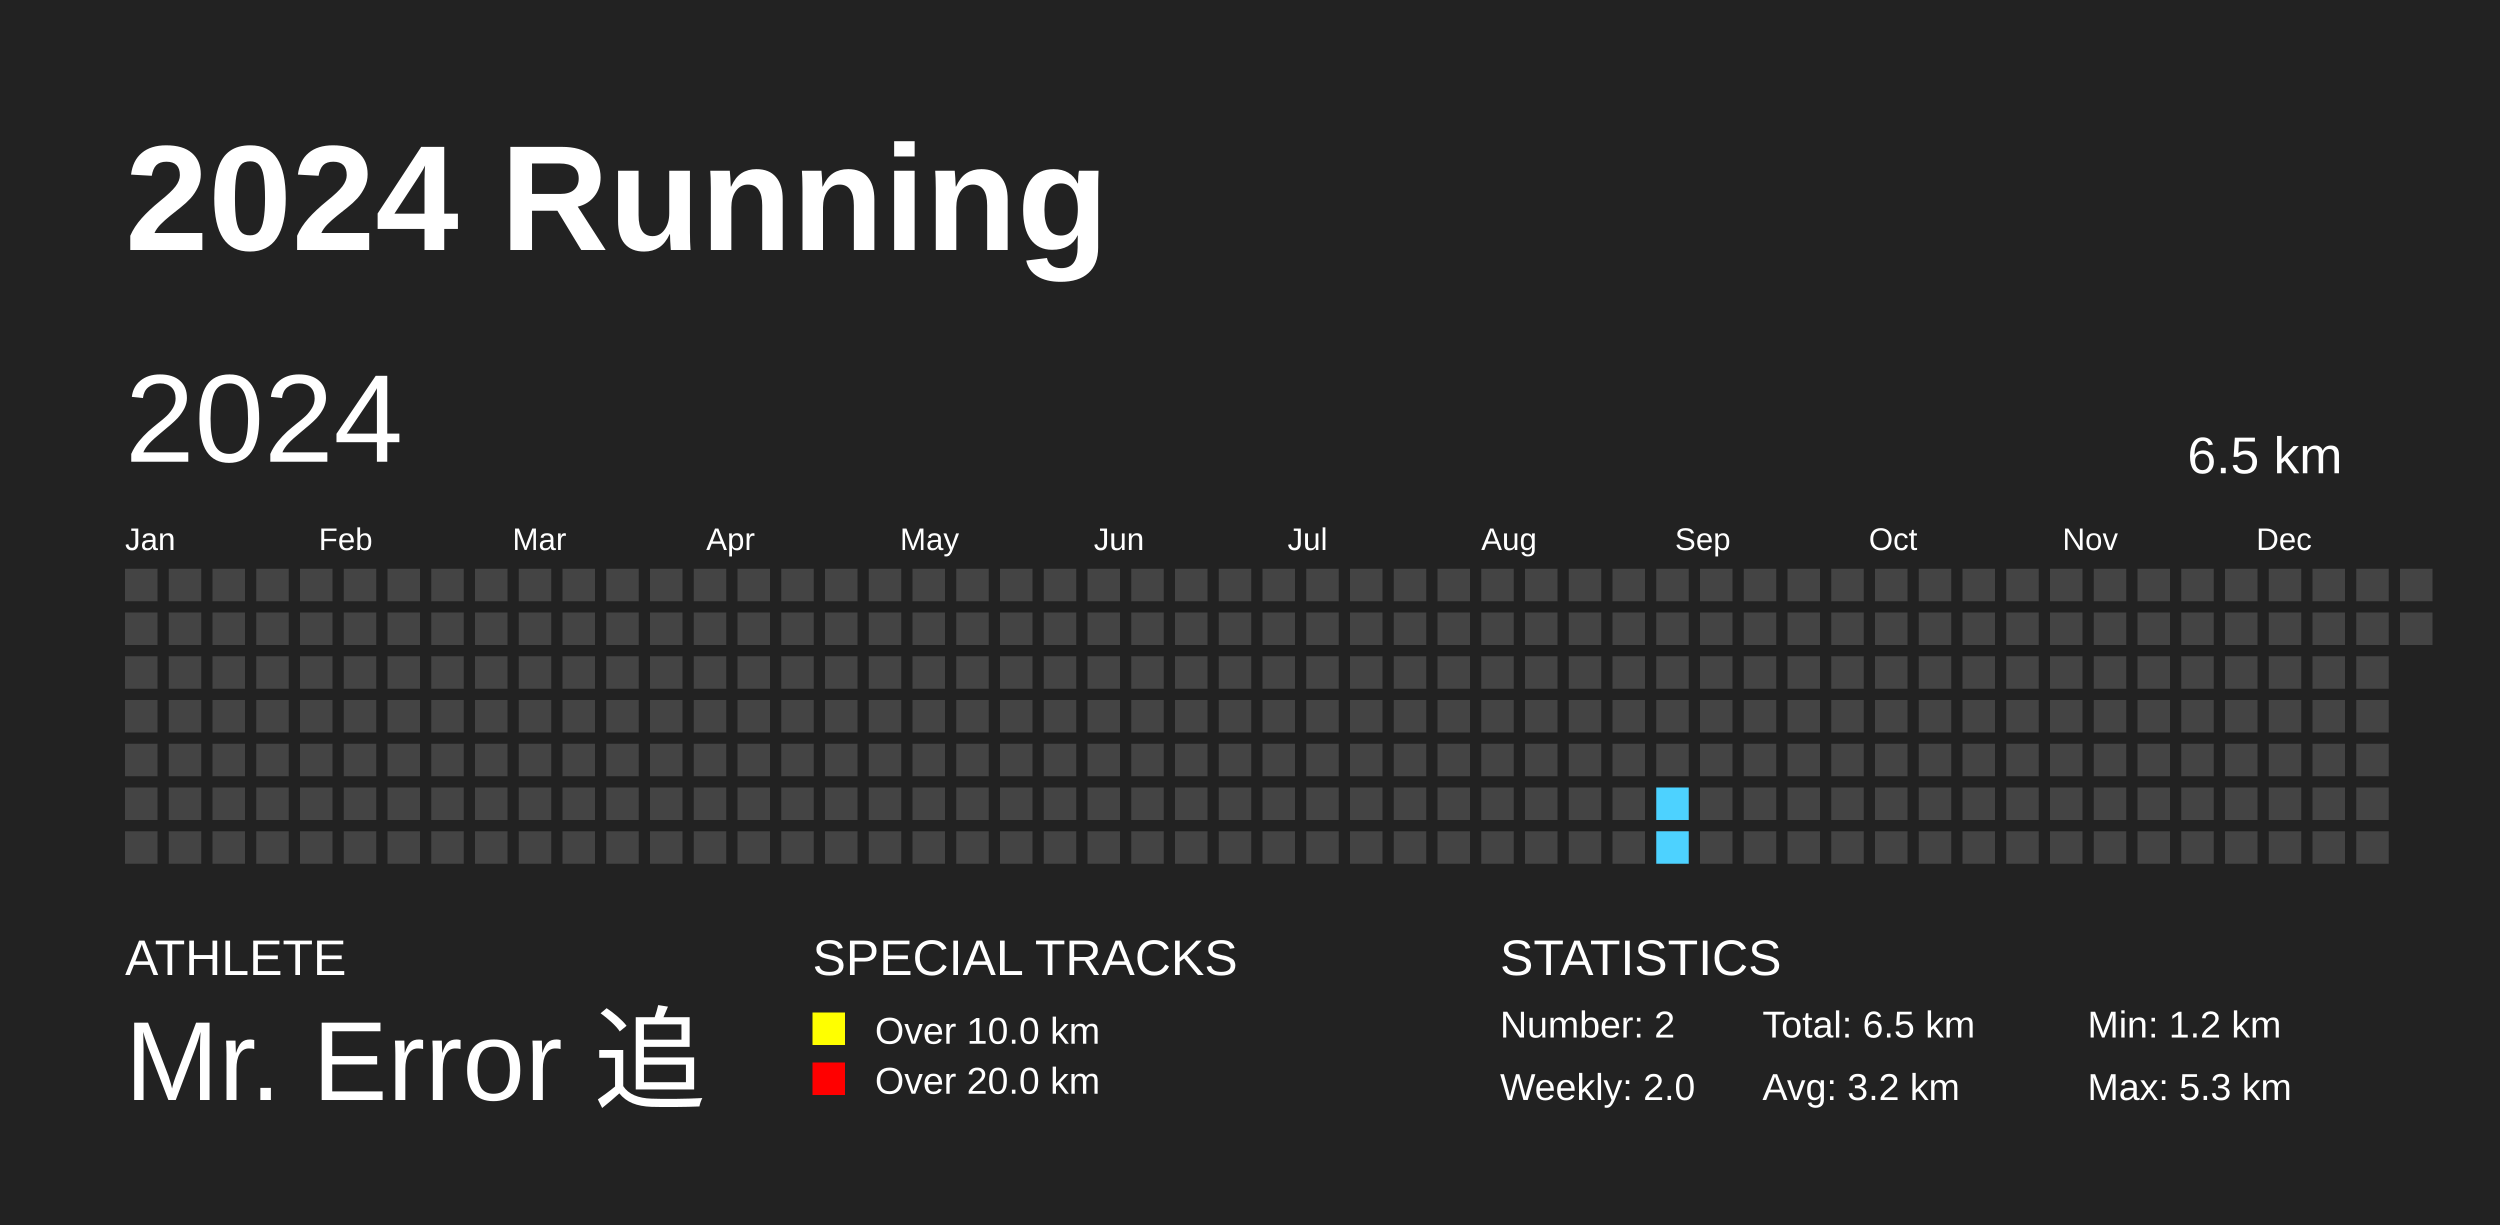
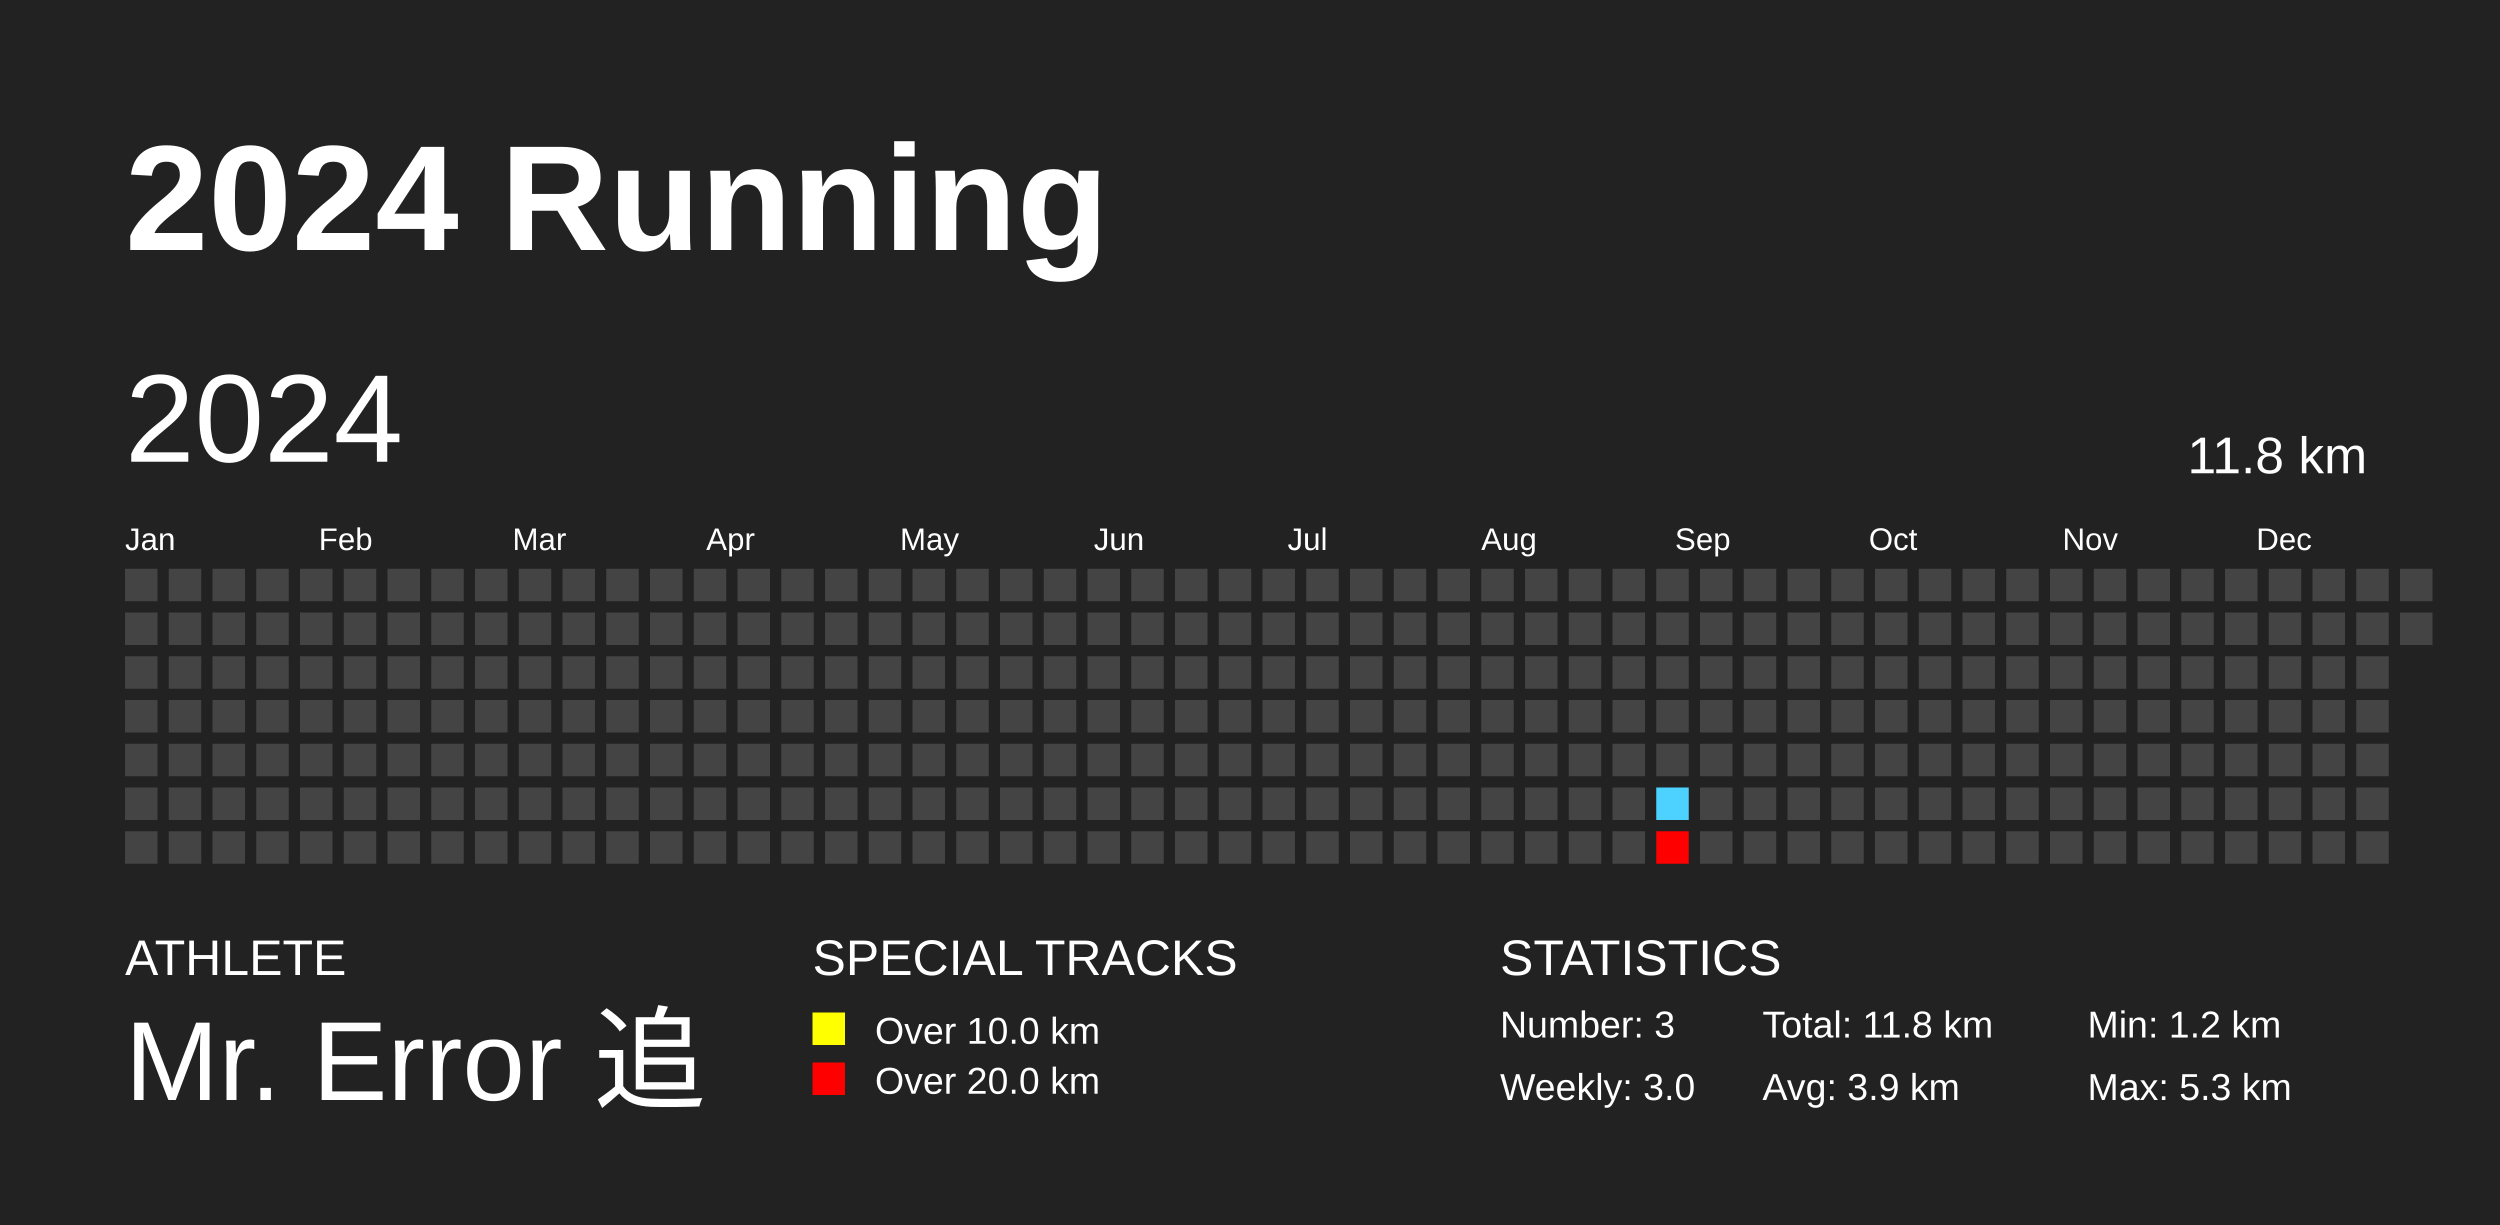
<svg xmlns="http://www.w3.org/2000/svg" baseProfile="full" height="98mm" version="1.1" viewBox="0,0,200,98" width="200mm">
  <defs />
  <rect fill="#222222" height="98" width="200" x="0" y="0" />
  <text fill="#FFFFFF" style="font-size:12px; font-family:Arial; font-weight:bold;" x="10" y="20">2024 Running</text>
  <text fill="#FFFFFF" style="font-size:4px; font-family:Arial" x="10" y="78">ATHLETE</text>
  <text fill="#FFFFFF" style="font-size:9px; font-family:Arial" x="10" y="88">Mr. Error 追</text>
  <text fill="#FFFFFF" style="font-size:4px; font-family:Arial" x="65" y="78">SPECIAL TRACKS</text>
  <rect fill="yellow" height="2.6" width="2.6" x="65" y="81" />
  <text fill="#FFFFFF" style="font-size:3px; font-family:Arial" x="70" y="83.5">Over 10.0 km</text>
  <rect fill="red" height="2.6" width="2.6" x="65" y="85" />
  <text fill="#FFFFFF" style="font-size:3px; font-family:Arial" x="70" y="87.5">Over 20.0 km</text>
  <text fill="#FFFFFF" style="font-size:4px; font-family:Arial" x="120" y="78">STATISTICS</text>
-   <text fill="#FFFFFF" style="font-size:3px; font-family:Arial" x="120" y="83">Number: 2</text>
-   <text fill="#FFFFFF" style="font-size:3px; font-family:Arial" x="120" y="88">Weekly: 2.0</text>
-   <text fill="#FFFFFF" style="font-size:3px; font-family:Arial" x="141" y="83">Total: 6.5 km</text>
-   <text fill="#FFFFFF" style="font-size:3px; font-family:Arial" x="141" y="88">Avg: 3.2 km</text>
+   <text fill="#FFFFFF" style="font-size:3px; font-family:Arial" x="120" y="83">Number: 3</text>
+   <text fill="#FFFFFF" style="font-size:3px; font-family:Arial" x="120" y="88">Weekly: 3.0</text>
+   <text fill="#FFFFFF" style="font-size:3px; font-family:Arial" x="141" y="83">Total: 11.8 km</text>
+   <text fill="#FFFFFF" style="font-size:3px; font-family:Arial" x="141" y="88">Avg: 3.9 km</text>
  <text fill="#FFFFFF" style="font-size:3px; font-family:Arial" x="167" y="83">Min: 1.2 km</text>
  <text fill="#FFFFFF" style="font-size:3px; font-family:Arial" x="167" y="88">Max: 5.3 km</text>
  <text dominant-baseline="hanging" fill="#FFFFFF" style="font-size:10.0px; font-family:Arial;" x="10" y="30">2024</text>
-   <text dominant-baseline="hanging" fill="#FFFFFF" style="font-size:4.125px; font-family:Arial;" x="175" y="35">6.5 km</text>
+   <text dominant-baseline="hanging" fill="#FFFFFF" style="font-size:4.125px; font-family:Arial;" x="175" y="35">11.8 km</text>
  <text fill="#FFFFFF" style="font-size:2.5px; font-family:Arial" x="10.0" y="44">Jan</text>
  <text fill="#FFFFFF" style="font-size:2.5px; font-family:Arial" x="25.5" y="44">Feb</text>
  <text fill="#FFFFFF" style="font-size:2.5px; font-family:Arial" x="41.0" y="44">Mar</text>
  <text fill="#FFFFFF" style="font-size:2.5px; font-family:Arial" x="56.5" y="44">Apr</text>
  <text fill="#FFFFFF" style="font-size:2.5px; font-family:Arial" x="72.0" y="44">May</text>
  <text fill="#FFFFFF" style="font-size:2.5px; font-family:Arial" x="87.5" y="44">Jun</text>
  <text fill="#FFFFFF" style="font-size:2.5px; font-family:Arial" x="103.0" y="44">Jul</text>
  <text fill="#FFFFFF" style="font-size:2.5px; font-family:Arial" x="118.5" y="44">Aug</text>
  <text fill="#FFFFFF" style="font-size:2.5px; font-family:Arial" x="134.0" y="44">Sep</text>
  <text fill="#FFFFFF" style="font-size:2.5px; font-family:Arial" x="149.5" y="44">Oct</text>
  <text fill="#FFFFFF" style="font-size:2.5px; font-family:Arial" x="165.0" y="44">Nov</text>
  <text fill="#FFFFFF" style="font-size:2.5px; font-family:Arial" x="180.5" y="44">Dec</text>
  <rect fill="#444444" height="2.6" width="2.6" x="10.0" y="45.5" />
  <rect fill="#444444" height="2.6" width="2.6" x="10.0" y="49.0" />
  <rect fill="#444444" height="2.6" width="2.6" x="10.0" y="52.5" />
  <rect fill="#444444" height="2.6" width="2.6" x="10.0" y="56.0" />
  <rect fill="#444444" height="2.6" width="2.6" x="10.0" y="59.5" />
  <rect fill="#444444" height="2.6" width="2.6" x="10.0" y="63.0" />
  <rect fill="#444444" height="2.6" width="2.6" x="10.0" y="66.5" />
  <rect fill="#444444" height="2.6" width="2.6" x="13.5" y="45.5" />
  <rect fill="#444444" height="2.6" width="2.6" x="13.5" y="49.0" />
  <rect fill="#444444" height="2.6" width="2.6" x="13.5" y="52.5" />
  <rect fill="#444444" height="2.6" width="2.6" x="13.5" y="56.0" />
  <rect fill="#444444" height="2.6" width="2.6" x="13.5" y="59.5" />
  <rect fill="#444444" height="2.6" width="2.6" x="13.5" y="63.0" />
  <rect fill="#444444" height="2.6" width="2.6" x="13.5" y="66.5" />
  <rect fill="#444444" height="2.6" width="2.6" x="17.0" y="45.5" />
  <rect fill="#444444" height="2.6" width="2.6" x="17.0" y="49.0" />
  <rect fill="#444444" height="2.6" width="2.6" x="17.0" y="52.5" />
  <rect fill="#444444" height="2.6" width="2.6" x="17.0" y="56.0" />
  <rect fill="#444444" height="2.6" width="2.6" x="17.0" y="59.5" />
  <rect fill="#444444" height="2.6" width="2.6" x="17.0" y="63.0" />
  <rect fill="#444444" height="2.6" width="2.6" x="17.0" y="66.5" />
  <rect fill="#444444" height="2.6" width="2.6" x="20.5" y="45.5" />
  <rect fill="#444444" height="2.6" width="2.6" x="20.5" y="49.0" />
  <rect fill="#444444" height="2.6" width="2.6" x="20.5" y="52.5" />
  <rect fill="#444444" height="2.6" width="2.6" x="20.5" y="56.0" />
  <rect fill="#444444" height="2.6" width="2.6" x="20.5" y="59.5" />
  <rect fill="#444444" height="2.6" width="2.6" x="20.5" y="63.0" />
  <rect fill="#444444" height="2.6" width="2.6" x="20.5" y="66.5" />
  <rect fill="#444444" height="2.6" width="2.6" x="24.0" y="45.5" />
  <rect fill="#444444" height="2.6" width="2.6" x="24.0" y="49.0" />
  <rect fill="#444444" height="2.6" width="2.6" x="24.0" y="52.5" />
  <rect fill="#444444" height="2.6" width="2.6" x="24.0" y="56.0" />
  <rect fill="#444444" height="2.6" width="2.6" x="24.0" y="59.5" />
  <rect fill="#444444" height="2.6" width="2.6" x="24.0" y="63.0" />
  <rect fill="#444444" height="2.6" width="2.6" x="24.0" y="66.5" />
  <rect fill="#444444" height="2.6" width="2.6" x="27.5" y="45.5" />
  <rect fill="#444444" height="2.6" width="2.6" x="27.5" y="49.0" />
  <rect fill="#444444" height="2.6" width="2.6" x="27.5" y="52.5" />
  <rect fill="#444444" height="2.6" width="2.6" x="27.5" y="56.0" />
  <rect fill="#444444" height="2.6" width="2.6" x="27.5" y="59.5" />
  <rect fill="#444444" height="2.6" width="2.6" x="27.5" y="63.0" />
  <rect fill="#444444" height="2.6" width="2.6" x="27.5" y="66.5" />
  <rect fill="#444444" height="2.6" width="2.6" x="31.0" y="45.5" />
  <rect fill="#444444" height="2.6" width="2.6" x="31.0" y="49.0" />
  <rect fill="#444444" height="2.6" width="2.6" x="31.0" y="52.5" />
  <rect fill="#444444" height="2.6" width="2.6" x="31.0" y="56.0" />
  <rect fill="#444444" height="2.6" width="2.6" x="31.0" y="59.5" />
  <rect fill="#444444" height="2.6" width="2.6" x="31.0" y="63.0" />
  <rect fill="#444444" height="2.6" width="2.6" x="31.0" y="66.5" />
  <rect fill="#444444" height="2.6" width="2.6" x="34.5" y="45.5" />
  <rect fill="#444444" height="2.6" width="2.6" x="34.5" y="49.0" />
  <rect fill="#444444" height="2.6" width="2.6" x="34.5" y="52.5" />
  <rect fill="#444444" height="2.6" width="2.6" x="34.5" y="56.0" />
  <rect fill="#444444" height="2.6" width="2.6" x="34.5" y="59.5" />
  <rect fill="#444444" height="2.6" width="2.6" x="34.5" y="63.0" />
  <rect fill="#444444" height="2.6" width="2.6" x="34.5" y="66.5" />
  <rect fill="#444444" height="2.6" width="2.6" x="38.0" y="45.5" />
  <rect fill="#444444" height="2.6" width="2.6" x="38.0" y="49.0" />
  <rect fill="#444444" height="2.6" width="2.6" x="38.0" y="52.5" />
  <rect fill="#444444" height="2.6" width="2.6" x="38.0" y="56.0" />
  <rect fill="#444444" height="2.6" width="2.6" x="38.0" y="59.5" />
  <rect fill="#444444" height="2.6" width="2.6" x="38.0" y="63.0" />
  <rect fill="#444444" height="2.6" width="2.6" x="38.0" y="66.5" />
  <rect fill="#444444" height="2.6" width="2.6" x="41.5" y="45.5" />
  <rect fill="#444444" height="2.6" width="2.6" x="41.5" y="49.0" />
  <rect fill="#444444" height="2.6" width="2.6" x="41.5" y="52.5" />
  <rect fill="#444444" height="2.6" width="2.6" x="41.5" y="56.0" />
  <rect fill="#444444" height="2.6" width="2.6" x="41.5" y="59.5" />
  <rect fill="#444444" height="2.6" width="2.6" x="41.5" y="63.0" />
  <rect fill="#444444" height="2.6" width="2.6" x="41.5" y="66.5" />
  <rect fill="#444444" height="2.6" width="2.6" x="45.0" y="45.5" />
  <rect fill="#444444" height="2.6" width="2.6" x="45.0" y="49.0" />
  <rect fill="#444444" height="2.6" width="2.6" x="45.0" y="52.5" />
  <rect fill="#444444" height="2.6" width="2.6" x="45.0" y="56.0" />
  <rect fill="#444444" height="2.6" width="2.6" x="45.0" y="59.5" />
  <rect fill="#444444" height="2.6" width="2.6" x="45.0" y="63.0" />
  <rect fill="#444444" height="2.6" width="2.6" x="45.0" y="66.5" />
  <rect fill="#444444" height="2.6" width="2.6" x="48.5" y="45.5" />
  <rect fill="#444444" height="2.6" width="2.6" x="48.5" y="49.0" />
  <rect fill="#444444" height="2.6" width="2.6" x="48.5" y="52.5" />
  <rect fill="#444444" height="2.6" width="2.6" x="48.5" y="56.0" />
  <rect fill="#444444" height="2.6" width="2.6" x="48.5" y="59.5" />
  <rect fill="#444444" height="2.6" width="2.6" x="48.5" y="63.0" />
  <rect fill="#444444" height="2.6" width="2.6" x="48.5" y="66.5" />
  <rect fill="#444444" height="2.6" width="2.6" x="52.0" y="45.5" />
  <rect fill="#444444" height="2.6" width="2.6" x="52.0" y="49.0" />
  <rect fill="#444444" height="2.6" width="2.6" x="52.0" y="52.5" />
  <rect fill="#444444" height="2.6" width="2.6" x="52.0" y="56.0" />
  <rect fill="#444444" height="2.6" width="2.6" x="52.0" y="59.5" />
  <rect fill="#444444" height="2.6" width="2.6" x="52.0" y="63.0" />
  <rect fill="#444444" height="2.6" width="2.6" x="52.0" y="66.5" />
  <rect fill="#444444" height="2.6" width="2.6" x="55.5" y="45.5" />
  <rect fill="#444444" height="2.6" width="2.6" x="55.5" y="49.0" />
  <rect fill="#444444" height="2.6" width="2.6" x="55.5" y="52.5" />
  <rect fill="#444444" height="2.6" width="2.6" x="55.5" y="56.0" />
  <rect fill="#444444" height="2.6" width="2.6" x="55.5" y="59.5" />
  <rect fill="#444444" height="2.6" width="2.6" x="55.5" y="63.0" />
  <rect fill="#444444" height="2.6" width="2.6" x="55.5" y="66.5" />
  <rect fill="#444444" height="2.6" width="2.6" x="59.0" y="45.5" />
  <rect fill="#444444" height="2.6" width="2.6" x="59.0" y="49.0" />
  <rect fill="#444444" height="2.6" width="2.6" x="59.0" y="52.5" />
  <rect fill="#444444" height="2.6" width="2.6" x="59.0" y="56.0" />
  <rect fill="#444444" height="2.6" width="2.6" x="59.0" y="59.5" />
  <rect fill="#444444" height="2.6" width="2.6" x="59.0" y="63.0" />
  <rect fill="#444444" height="2.6" width="2.6" x="59.0" y="66.5" />
  <rect fill="#444444" height="2.6" width="2.6" x="62.5" y="45.5" />
  <rect fill="#444444" height="2.6" width="2.6" x="62.5" y="49.0" />
  <rect fill="#444444" height="2.6" width="2.6" x="62.5" y="52.5" />
  <rect fill="#444444" height="2.6" width="2.6" x="62.5" y="56.0" />
  <rect fill="#444444" height="2.6" width="2.6" x="62.5" y="59.5" />
  <rect fill="#444444" height="2.6" width="2.6" x="62.5" y="63.0" />
  <rect fill="#444444" height="2.6" width="2.6" x="62.5" y="66.5" />
  <rect fill="#444444" height="2.6" width="2.6" x="66.0" y="45.5" />
  <rect fill="#444444" height="2.6" width="2.6" x="66.0" y="49.0" />
  <rect fill="#444444" height="2.6" width="2.6" x="66.0" y="52.5" />
  <rect fill="#444444" height="2.6" width="2.6" x="66.0" y="56.0" />
  <rect fill="#444444" height="2.6" width="2.6" x="66.0" y="59.5" />
  <rect fill="#444444" height="2.6" width="2.6" x="66.0" y="63.0" />
  <rect fill="#444444" height="2.6" width="2.6" x="66.0" y="66.5" />
  <rect fill="#444444" height="2.6" width="2.6" x="69.5" y="45.5" />
  <rect fill="#444444" height="2.6" width="2.6" x="69.5" y="49.0" />
  <rect fill="#444444" height="2.6" width="2.6" x="69.5" y="52.5" />
  <rect fill="#444444" height="2.6" width="2.6" x="69.5" y="56.0" />
  <rect fill="#444444" height="2.6" width="2.6" x="69.5" y="59.5" />
  <rect fill="#444444" height="2.6" width="2.6" x="69.5" y="63.0" />
  <rect fill="#444444" height="2.6" width="2.6" x="69.5" y="66.5" />
  <rect fill="#444444" height="2.6" width="2.6" x="73.0" y="45.5" />
  <rect fill="#444444" height="2.6" width="2.6" x="73.0" y="49.0" />
  <rect fill="#444444" height="2.6" width="2.6" x="73.0" y="52.5" />
  <rect fill="#444444" height="2.6" width="2.6" x="73.0" y="56.0" />
  <rect fill="#444444" height="2.6" width="2.6" x="73.0" y="59.5" />
  <rect fill="#444444" height="2.6" width="2.6" x="73.0" y="63.0" />
  <rect fill="#444444" height="2.6" width="2.6" x="73.0" y="66.5" />
  <rect fill="#444444" height="2.6" width="2.6" x="76.5" y="45.5" />
  <rect fill="#444444" height="2.6" width="2.6" x="76.5" y="49.0" />
  <rect fill="#444444" height="2.6" width="2.6" x="76.5" y="52.5" />
  <rect fill="#444444" height="2.6" width="2.6" x="76.5" y="56.0" />
  <rect fill="#444444" height="2.6" width="2.6" x="76.5" y="59.5" />
  <rect fill="#444444" height="2.6" width="2.6" x="76.5" y="63.0" />
  <rect fill="#444444" height="2.6" width="2.6" x="76.5" y="66.5" />
  <rect fill="#444444" height="2.6" width="2.6" x="80.0" y="45.5" />
  <rect fill="#444444" height="2.6" width="2.6" x="80.0" y="49.0" />
  <rect fill="#444444" height="2.6" width="2.6" x="80.0" y="52.5" />
  <rect fill="#444444" height="2.6" width="2.6" x="80.0" y="56.0" />
  <rect fill="#444444" height="2.6" width="2.6" x="80.0" y="59.5" />
  <rect fill="#444444" height="2.6" width="2.6" x="80.0" y="63.0" />
  <rect fill="#444444" height="2.6" width="2.6" x="80.0" y="66.5" />
  <rect fill="#444444" height="2.6" width="2.6" x="83.5" y="45.5" />
  <rect fill="#444444" height="2.6" width="2.6" x="83.5" y="49.0" />
  <rect fill="#444444" height="2.6" width="2.6" x="83.5" y="52.5" />
  <rect fill="#444444" height="2.6" width="2.6" x="83.5" y="56.0" />
  <rect fill="#444444" height="2.6" width="2.6" x="83.5" y="59.5" />
  <rect fill="#444444" height="2.6" width="2.6" x="83.5" y="63.0" />
  <rect fill="#444444" height="2.6" width="2.6" x="83.5" y="66.5" />
  <rect fill="#444444" height="2.6" width="2.6" x="87.0" y="45.5" />
  <rect fill="#444444" height="2.6" width="2.6" x="87.0" y="49.0" />
  <rect fill="#444444" height="2.6" width="2.6" x="87.0" y="52.5" />
  <rect fill="#444444" height="2.6" width="2.6" x="87.0" y="56.0" />
  <rect fill="#444444" height="2.6" width="2.6" x="87.0" y="59.5" />
  <rect fill="#444444" height="2.6" width="2.6" x="87.0" y="63.0" />
  <rect fill="#444444" height="2.6" width="2.6" x="87.0" y="66.5" />
  <rect fill="#444444" height="2.6" width="2.6" x="90.5" y="45.5" />
  <rect fill="#444444" height="2.6" width="2.6" x="90.5" y="49.0" />
  <rect fill="#444444" height="2.6" width="2.6" x="90.5" y="52.5" />
  <rect fill="#444444" height="2.6" width="2.6" x="90.5" y="56.0" />
  <rect fill="#444444" height="2.6" width="2.6" x="90.5" y="59.5" />
  <rect fill="#444444" height="2.6" width="2.6" x="90.5" y="63.0" />
  <rect fill="#444444" height="2.6" width="2.6" x="90.5" y="66.5" />
  <rect fill="#444444" height="2.6" width="2.6" x="94.0" y="45.5" />
  <rect fill="#444444" height="2.6" width="2.6" x="94.0" y="49.0" />
  <rect fill="#444444" height="2.6" width="2.6" x="94.0" y="52.5" />
  <rect fill="#444444" height="2.6" width="2.6" x="94.0" y="56.0" />
  <rect fill="#444444" height="2.6" width="2.6" x="94.0" y="59.5" />
  <rect fill="#444444" height="2.6" width="2.6" x="94.0" y="63.0" />
  <rect fill="#444444" height="2.6" width="2.6" x="94.0" y="66.5" />
  <rect fill="#444444" height="2.6" width="2.6" x="97.5" y="45.5" />
  <rect fill="#444444" height="2.6" width="2.6" x="97.5" y="49.0" />
  <rect fill="#444444" height="2.6" width="2.6" x="97.5" y="52.5" />
  <rect fill="#444444" height="2.6" width="2.6" x="97.5" y="56.0" />
  <rect fill="#444444" height="2.6" width="2.6" x="97.5" y="59.5" />
  <rect fill="#444444" height="2.6" width="2.6" x="97.5" y="63.0" />
  <rect fill="#444444" height="2.6" width="2.6" x="97.5" y="66.5" />
  <rect fill="#444444" height="2.6" width="2.6" x="101.0" y="45.5" />
  <rect fill="#444444" height="2.6" width="2.6" x="101.0" y="49.0" />
  <rect fill="#444444" height="2.6" width="2.6" x="101.0" y="52.5" />
  <rect fill="#444444" height="2.6" width="2.6" x="101.0" y="56.0" />
  <rect fill="#444444" height="2.6" width="2.6" x="101.0" y="59.5" />
  <rect fill="#444444" height="2.6" width="2.6" x="101.0" y="63.0" />
  <rect fill="#444444" height="2.6" width="2.6" x="101.0" y="66.5" />
  <rect fill="#444444" height="2.6" width="2.6" x="104.5" y="45.5" />
  <rect fill="#444444" height="2.6" width="2.6" x="104.5" y="49.0" />
  <rect fill="#444444" height="2.6" width="2.6" x="104.5" y="52.5" />
  <rect fill="#444444" height="2.6" width="2.6" x="104.5" y="56.0" />
  <rect fill="#444444" height="2.6" width="2.6" x="104.5" y="59.5" />
  <rect fill="#444444" height="2.6" width="2.6" x="104.5" y="63.0" />
  <rect fill="#444444" height="2.6" width="2.6" x="104.5" y="66.5" />
  <rect fill="#444444" height="2.6" width="2.6" x="108.0" y="45.5" />
  <rect fill="#444444" height="2.6" width="2.6" x="108.0" y="49.0" />
  <rect fill="#444444" height="2.6" width="2.6" x="108.0" y="52.5" />
  <rect fill="#444444" height="2.6" width="2.6" x="108.0" y="56.0" />
  <rect fill="#444444" height="2.6" width="2.6" x="108.0" y="59.5" />
  <rect fill="#444444" height="2.6" width="2.6" x="108.0" y="63.0" />
  <rect fill="#444444" height="2.6" width="2.6" x="108.0" y="66.5" />
  <rect fill="#444444" height="2.6" width="2.6" x="111.5" y="45.5" />
  <rect fill="#444444" height="2.6" width="2.6" x="111.5" y="49.0" />
  <rect fill="#444444" height="2.6" width="2.6" x="111.5" y="52.5" />
  <rect fill="#444444" height="2.6" width="2.6" x="111.5" y="56.0" />
  <rect fill="#444444" height="2.6" width="2.6" x="111.5" y="59.5" />
  <rect fill="#444444" height="2.6" width="2.6" x="111.5" y="63.0" />
  <rect fill="#444444" height="2.6" width="2.6" x="111.5" y="66.5" />
  <rect fill="#444444" height="2.6" width="2.6" x="115.0" y="45.5" />
  <rect fill="#444444" height="2.6" width="2.6" x="115.0" y="49.0" />
  <rect fill="#444444" height="2.6" width="2.6" x="115.0" y="52.5" />
  <rect fill="#444444" height="2.6" width="2.6" x="115.0" y="56.0" />
  <rect fill="#444444" height="2.6" width="2.6" x="115.0" y="59.5" />
  <rect fill="#444444" height="2.6" width="2.6" x="115.0" y="63.0" />
  <rect fill="#444444" height="2.6" width="2.6" x="115.0" y="66.5" />
  <rect fill="#444444" height="2.6" width="2.6" x="118.5" y="45.5" />
  <rect fill="#444444" height="2.6" width="2.6" x="118.5" y="49.0" />
  <rect fill="#444444" height="2.6" width="2.6" x="118.5" y="52.5" />
  <rect fill="#444444" height="2.6" width="2.6" x="118.5" y="56.0" />
  <rect fill="#444444" height="2.6" width="2.6" x="118.5" y="59.5" />
  <rect fill="#444444" height="2.6" width="2.6" x="118.5" y="63.0" />
  <rect fill="#444444" height="2.6" width="2.6" x="118.5" y="66.5" />
  <rect fill="#444444" height="2.6" width="2.6" x="122.0" y="45.5" />
  <rect fill="#444444" height="2.6" width="2.6" x="122.0" y="49.0" />
  <rect fill="#444444" height="2.6" width="2.6" x="122.0" y="52.5" />
  <rect fill="#444444" height="2.6" width="2.6" x="122.0" y="56.0" />
  <rect fill="#444444" height="2.6" width="2.6" x="122.0" y="59.5" />
  <rect fill="#444444" height="2.6" width="2.6" x="122.0" y="63.0" />
  <rect fill="#444444" height="2.6" width="2.6" x="122.0" y="66.5" />
  <rect fill="#444444" height="2.6" width="2.6" x="125.5" y="45.5" />
  <rect fill="#444444" height="2.6" width="2.6" x="125.5" y="49.0" />
  <rect fill="#444444" height="2.6" width="2.6" x="125.5" y="52.5" />
  <rect fill="#444444" height="2.6" width="2.6" x="125.5" y="56.0" />
  <rect fill="#444444" height="2.6" width="2.6" x="125.5" y="59.5" />
  <rect fill="#444444" height="2.6" width="2.6" x="125.5" y="63.0" />
  <rect fill="#444444" height="2.6" width="2.6" x="125.5" y="66.5" />
  <rect fill="#444444" height="2.6" width="2.6" x="129.0" y="45.5" />
  <rect fill="#444444" height="2.6" width="2.6" x="129.0" y="49.0" />
  <rect fill="#444444" height="2.6" width="2.6" x="129.0" y="52.5" />
  <rect fill="#444444" height="2.6" width="2.6" x="129.0" y="56.0" />
  <rect fill="#444444" height="2.6" width="2.6" x="129.0" y="59.5" />
  <rect fill="#444444" height="2.6" width="2.6" x="129.0" y="63.0" />
  <rect fill="#444444" height="2.6" width="2.6" x="129.0" y="66.5" />
  <rect fill="#444444" height="2.6" width="2.6" x="132.5" y="45.5" />
  <rect fill="#444444" height="2.6" width="2.6" x="132.5" y="49.0" />
  <rect fill="#444444" height="2.6" width="2.6" x="132.5" y="52.5" />
  <rect fill="#444444" height="2.6" width="2.6" x="132.5" y="56.0" />
  <rect fill="#444444" height="2.6" width="2.6" x="132.5" y="59.5" />
  <rect fill="#4dd2ff" height="2.6" width="2.6" x="132.5" y="63.0" />
-   <rect fill="#4dd2ff" height="2.6" width="2.6" x="132.5" y="66.5" />
+   <rect fill="#ff0000" height="2.6" width="2.6" x="132.5" y="66.5" />
  <rect fill="#444444" height="2.6" width="2.6" x="136.0" y="45.5" />
  <rect fill="#444444" height="2.6" width="2.6" x="136.0" y="49.0" />
  <rect fill="#444444" height="2.6" width="2.6" x="136.0" y="52.5" />
  <rect fill="#444444" height="2.6" width="2.6" x="136.0" y="56.0" />
  <rect fill="#444444" height="2.6" width="2.6" x="136.0" y="59.5" />
  <rect fill="#444444" height="2.6" width="2.6" x="136.0" y="63.0" />
  <rect fill="#444444" height="2.6" width="2.6" x="136.0" y="66.5" />
  <rect fill="#444444" height="2.6" width="2.6" x="139.5" y="45.5" />
  <rect fill="#444444" height="2.6" width="2.6" x="139.5" y="49.0" />
  <rect fill="#444444" height="2.6" width="2.6" x="139.5" y="52.5" />
  <rect fill="#444444" height="2.6" width="2.6" x="139.5" y="56.0" />
  <rect fill="#444444" height="2.6" width="2.6" x="139.5" y="59.5" />
  <rect fill="#444444" height="2.6" width="2.6" x="139.5" y="63.0" />
  <rect fill="#444444" height="2.6" width="2.6" x="139.5" y="66.5" />
  <rect fill="#444444" height="2.6" width="2.6" x="143.0" y="45.5" />
  <rect fill="#444444" height="2.6" width="2.6" x="143.0" y="49.0" />
  <rect fill="#444444" height="2.6" width="2.6" x="143.0" y="52.5" />
  <rect fill="#444444" height="2.6" width="2.6" x="143.0" y="56.0" />
  <rect fill="#444444" height="2.6" width="2.6" x="143.0" y="59.5" />
  <rect fill="#444444" height="2.6" width="2.6" x="143.0" y="63.0" />
  <rect fill="#444444" height="2.6" width="2.6" x="143.0" y="66.5" />
  <rect fill="#444444" height="2.6" width="2.6" x="146.5" y="45.5" />
  <rect fill="#444444" height="2.6" width="2.6" x="146.5" y="49.0" />
  <rect fill="#444444" height="2.6" width="2.6" x="146.5" y="52.5" />
  <rect fill="#444444" height="2.6" width="2.6" x="146.5" y="56.0" />
  <rect fill="#444444" height="2.6" width="2.6" x="146.5" y="59.5" />
  <rect fill="#444444" height="2.6" width="2.6" x="146.5" y="63.0" />
  <rect fill="#444444" height="2.6" width="2.6" x="146.5" y="66.5" />
  <rect fill="#444444" height="2.6" width="2.6" x="150.0" y="45.5" />
  <rect fill="#444444" height="2.6" width="2.6" x="150.0" y="49.0" />
  <rect fill="#444444" height="2.6" width="2.6" x="150.0" y="52.5" />
  <rect fill="#444444" height="2.6" width="2.6" x="150.0" y="56.0" />
  <rect fill="#444444" height="2.6" width="2.6" x="150.0" y="59.5" />
  <rect fill="#444444" height="2.6" width="2.6" x="150.0" y="63.0" />
  <rect fill="#444444" height="2.6" width="2.6" x="150.0" y="66.5" />
  <rect fill="#444444" height="2.6" width="2.6" x="153.5" y="45.5" />
  <rect fill="#444444" height="2.6" width="2.6" x="153.5" y="49.0" />
  <rect fill="#444444" height="2.6" width="2.6" x="153.5" y="52.5" />
  <rect fill="#444444" height="2.6" width="2.6" x="153.5" y="56.0" />
  <rect fill="#444444" height="2.6" width="2.6" x="153.5" y="59.5" />
  <rect fill="#444444" height="2.6" width="2.6" x="153.5" y="63.0" />
  <rect fill="#444444" height="2.6" width="2.6" x="153.5" y="66.5" />
  <rect fill="#444444" height="2.6" width="2.6" x="157.0" y="45.5" />
  <rect fill="#444444" height="2.6" width="2.6" x="157.0" y="49.0" />
  <rect fill="#444444" height="2.6" width="2.6" x="157.0" y="52.5" />
  <rect fill="#444444" height="2.6" width="2.6" x="157.0" y="56.0" />
  <rect fill="#444444" height="2.6" width="2.6" x="157.0" y="59.5" />
  <rect fill="#444444" height="2.6" width="2.6" x="157.0" y="63.0" />
  <rect fill="#444444" height="2.6" width="2.6" x="157.0" y="66.5" />
  <rect fill="#444444" height="2.6" width="2.6" x="160.5" y="45.5" />
  <rect fill="#444444" height="2.6" width="2.6" x="160.5" y="49.0" />
  <rect fill="#444444" height="2.6" width="2.6" x="160.5" y="52.5" />
  <rect fill="#444444" height="2.6" width="2.6" x="160.5" y="56.0" />
  <rect fill="#444444" height="2.6" width="2.6" x="160.5" y="59.5" />
  <rect fill="#444444" height="2.6" width="2.6" x="160.5" y="63.0" />
  <rect fill="#444444" height="2.6" width="2.6" x="160.5" y="66.5" />
  <rect fill="#444444" height="2.6" width="2.6" x="164.0" y="45.5" />
  <rect fill="#444444" height="2.6" width="2.6" x="164.0" y="49.0" />
  <rect fill="#444444" height="2.6" width="2.6" x="164.0" y="52.5" />
  <rect fill="#444444" height="2.6" width="2.6" x="164.0" y="56.0" />
  <rect fill="#444444" height="2.6" width="2.6" x="164.0" y="59.5" />
  <rect fill="#444444" height="2.6" width="2.6" x="164.0" y="63.0" />
  <rect fill="#444444" height="2.6" width="2.6" x="164.0" y="66.5" />
  <rect fill="#444444" height="2.6" width="2.6" x="167.5" y="45.5" />
  <rect fill="#444444" height="2.6" width="2.6" x="167.5" y="49.0" />
  <rect fill="#444444" height="2.6" width="2.6" x="167.5" y="52.5" />
  <rect fill="#444444" height="2.6" width="2.6" x="167.5" y="56.0" />
  <rect fill="#444444" height="2.6" width="2.6" x="167.5" y="59.5" />
  <rect fill="#444444" height="2.6" width="2.6" x="167.5" y="63.0" />
  <rect fill="#444444" height="2.6" width="2.6" x="167.5" y="66.5" />
  <rect fill="#444444" height="2.6" width="2.6" x="171.0" y="45.5" />
  <rect fill="#444444" height="2.6" width="2.6" x="171.0" y="49.0" />
  <rect fill="#444444" height="2.6" width="2.6" x="171.0" y="52.5" />
  <rect fill="#444444" height="2.6" width="2.6" x="171.0" y="56.0" />
  <rect fill="#444444" height="2.6" width="2.6" x="171.0" y="59.5" />
  <rect fill="#444444" height="2.6" width="2.6" x="171.0" y="63.0" />
  <rect fill="#444444" height="2.6" width="2.6" x="171.0" y="66.5" />
  <rect fill="#444444" height="2.6" width="2.6" x="174.5" y="45.5" />
  <rect fill="#444444" height="2.6" width="2.6" x="174.5" y="49.0" />
  <rect fill="#444444" height="2.6" width="2.6" x="174.5" y="52.5" />
  <rect fill="#444444" height="2.6" width="2.6" x="174.5" y="56.0" />
  <rect fill="#444444" height="2.6" width="2.6" x="174.5" y="59.5" />
  <rect fill="#444444" height="2.6" width="2.6" x="174.5" y="63.0" />
  <rect fill="#444444" height="2.6" width="2.6" x="174.5" y="66.5" />
  <rect fill="#444444" height="2.6" width="2.6" x="178.0" y="45.5" />
  <rect fill="#444444" height="2.6" width="2.6" x="178.0" y="49.0" />
  <rect fill="#444444" height="2.6" width="2.6" x="178.0" y="52.5" />
  <rect fill="#444444" height="2.6" width="2.6" x="178.0" y="56.0" />
  <rect fill="#444444" height="2.6" width="2.6" x="178.0" y="59.5" />
  <rect fill="#444444" height="2.6" width="2.6" x="178.0" y="63.0" />
  <rect fill="#444444" height="2.6" width="2.6" x="178.0" y="66.5" />
  <rect fill="#444444" height="2.6" width="2.6" x="181.5" y="45.5" />
  <rect fill="#444444" height="2.6" width="2.6" x="181.5" y="49.0" />
  <rect fill="#444444" height="2.6" width="2.6" x="181.5" y="52.5" />
  <rect fill="#444444" height="2.6" width="2.6" x="181.5" y="56.0" />
  <rect fill="#444444" height="2.6" width="2.6" x="181.5" y="59.5" />
  <rect fill="#444444" height="2.6" width="2.6" x="181.5" y="63.0" />
  <rect fill="#444444" height="2.6" width="2.6" x="181.5" y="66.5" />
  <rect fill="#444444" height="2.6" width="2.6" x="185.0" y="45.5" />
  <rect fill="#444444" height="2.6" width="2.6" x="185.0" y="49.0" />
  <rect fill="#444444" height="2.6" width="2.6" x="185.0" y="52.5" />
  <rect fill="#444444" height="2.6" width="2.6" x="185.0" y="56.0" />
  <rect fill="#444444" height="2.6" width="2.6" x="185.0" y="59.5" />
  <rect fill="#444444" height="2.6" width="2.6" x="185.0" y="63.0" />
  <rect fill="#444444" height="2.6" width="2.6" x="185.0" y="66.5" />
  <rect fill="#444444" height="2.6" width="2.6" x="188.5" y="45.5" />
  <rect fill="#444444" height="2.6" width="2.6" x="188.5" y="49.0" />
  <rect fill="#444444" height="2.6" width="2.6" x="188.5" y="52.5" />
  <rect fill="#444444" height="2.6" width="2.6" x="188.5" y="56.0" />
  <rect fill="#444444" height="2.6" width="2.6" x="188.5" y="59.5" />
  <rect fill="#444444" height="2.6" width="2.6" x="188.5" y="63.0" />
  <rect fill="#444444" height="2.6" width="2.6" x="188.5" y="66.5" />
  <rect fill="#444444" height="2.6" width="2.6" x="192.0" y="45.5" />
  <rect fill="#444444" height="2.6" width="2.6" x="192.0" y="49.0" />
</svg>
